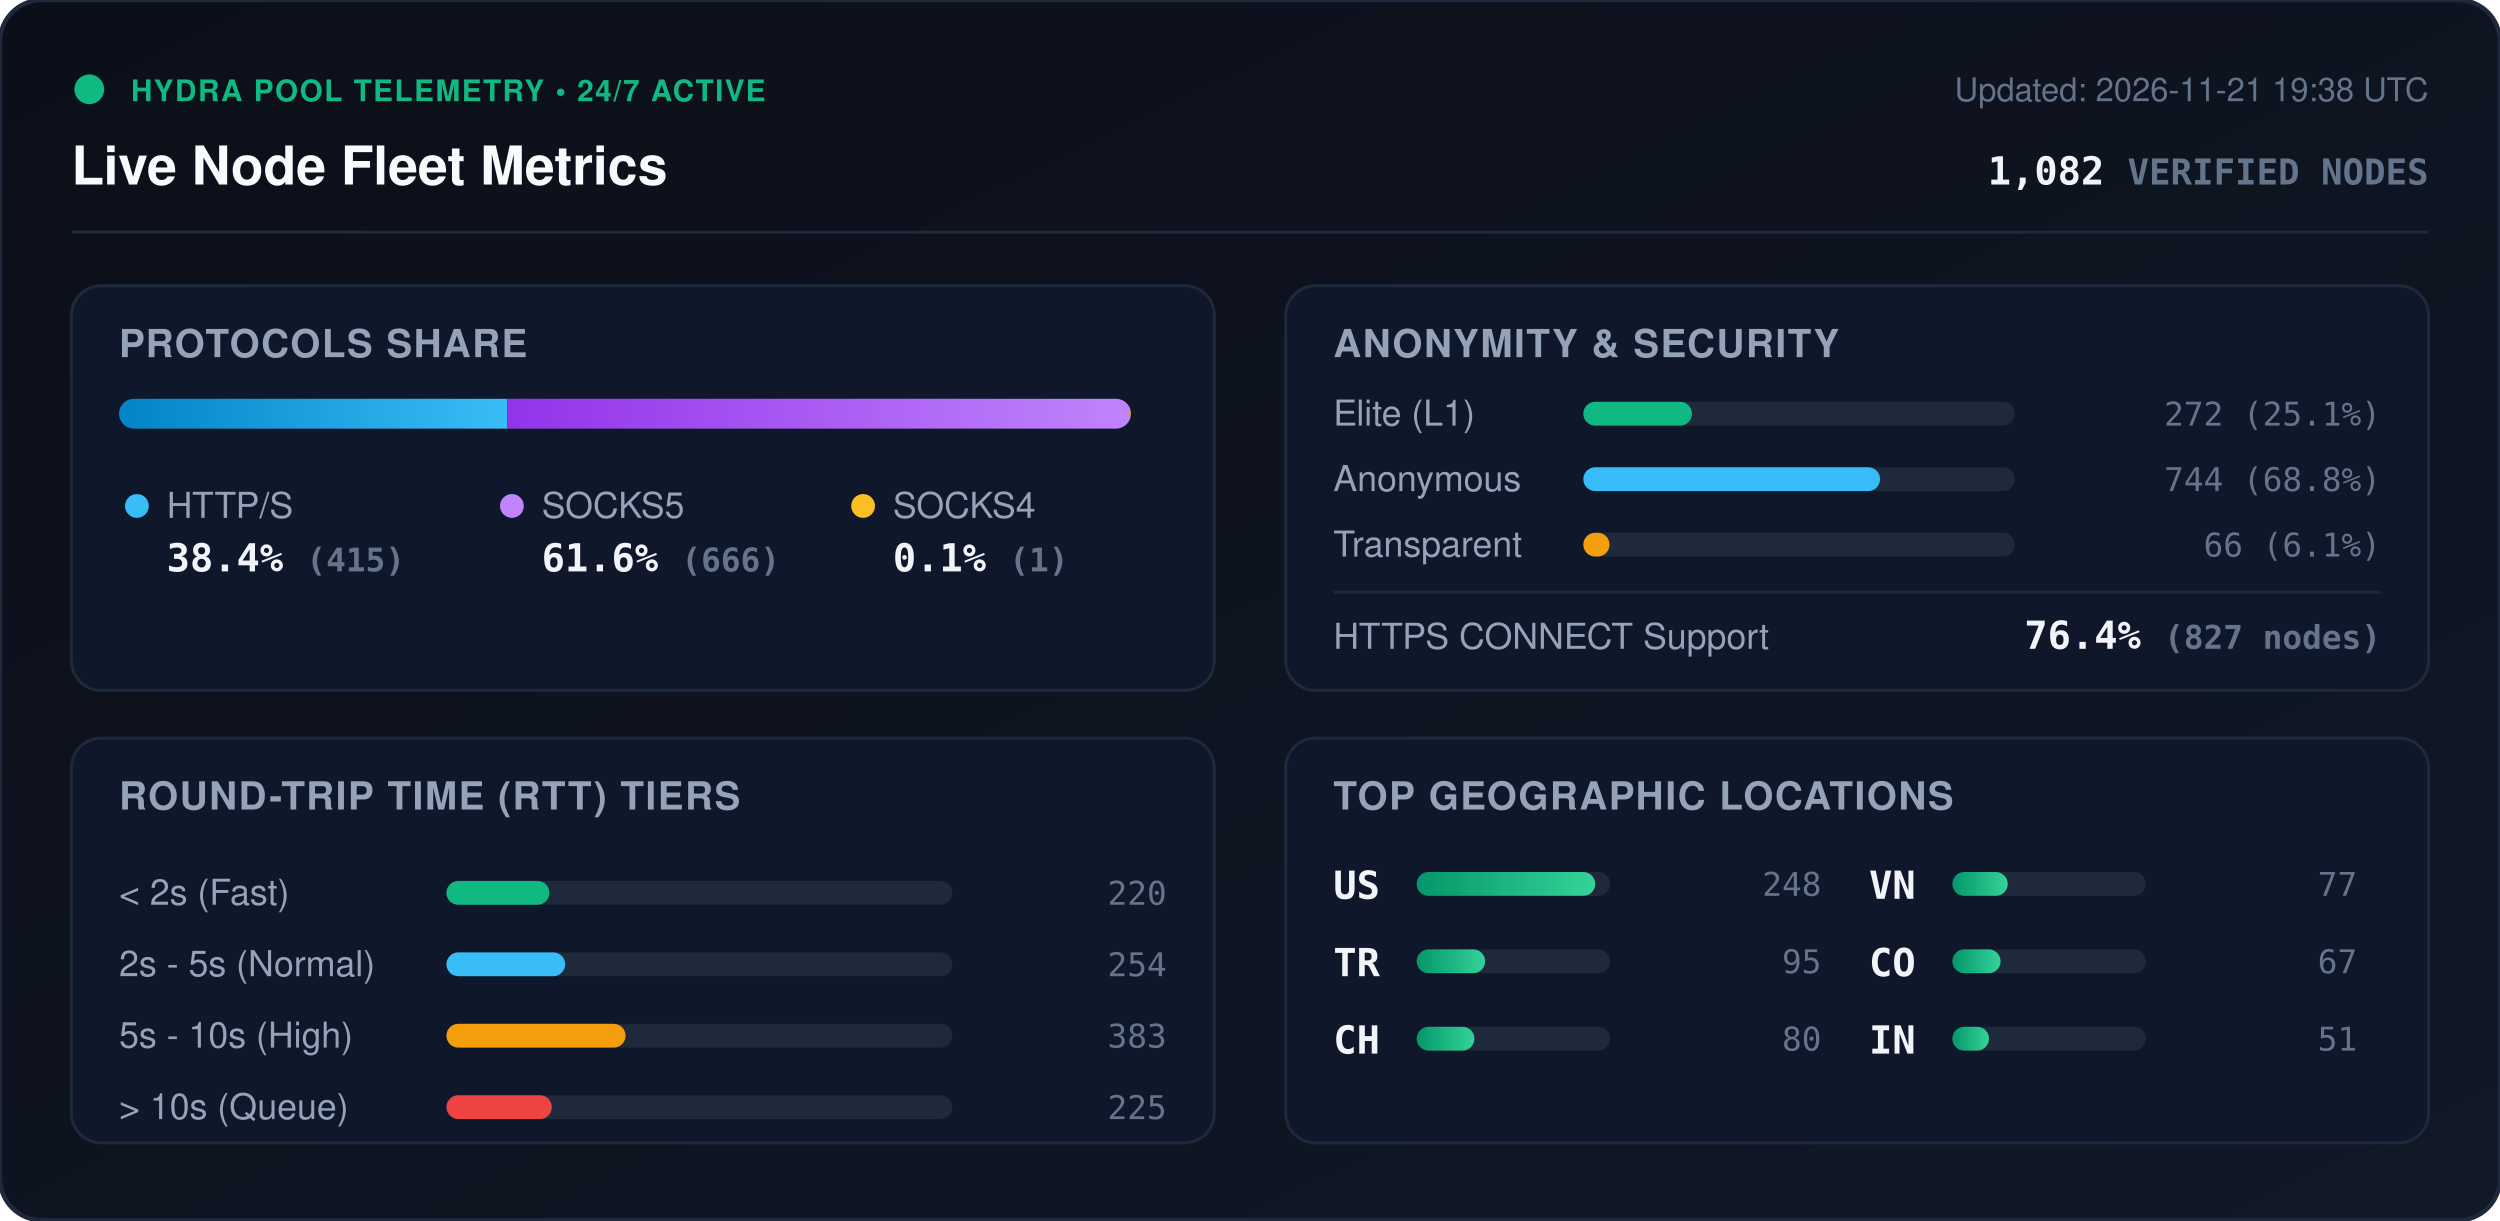
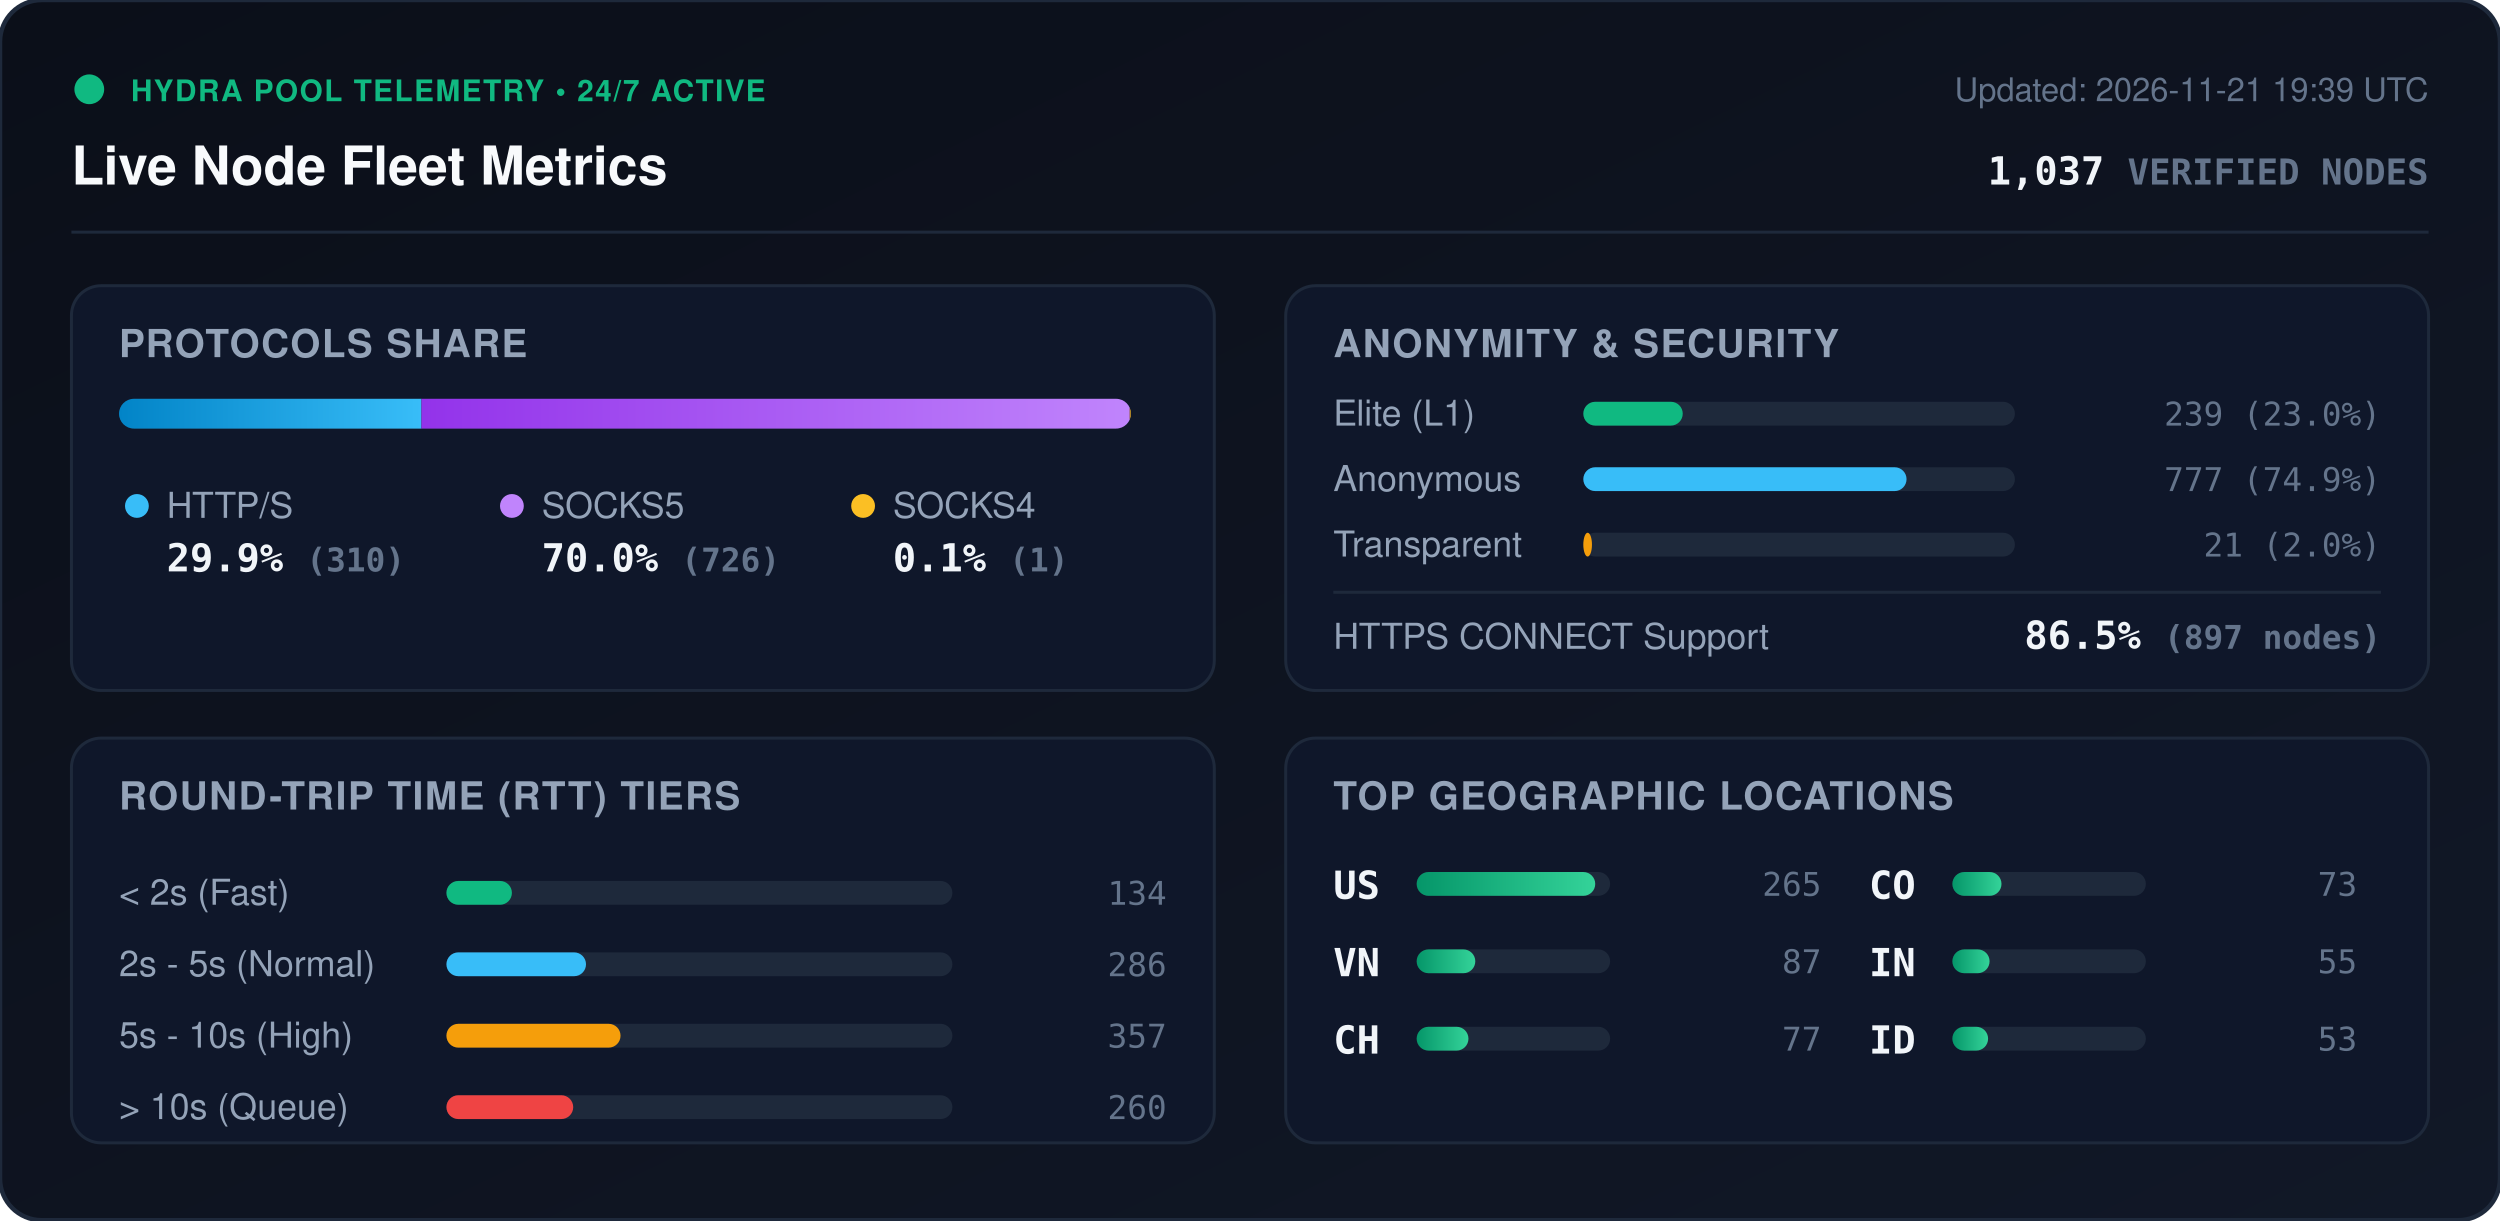
<svg xmlns="http://www.w3.org/2000/svg" viewBox="0 0 840 410" width="840" height="410" style="max-width: 100%; height: auto;">
  <defs>
    <linearGradient id="bg" x1="0%" y1="0%" x2="100%" y2="100%">
      <stop offset="0%" stop-color="#0b0f19" />
      <stop offset="100%" stop-color="#111827" />
    </linearGradient>
    <linearGradient id="bar-http" x1="0%" y1="0%" x2="100%" y2="0%">
      <stop offset="0%" stop-color="#0284c7" />
      <stop offset="100%" stop-color="#38bdf8" />
    </linearGradient>
    <linearGradient id="bar-socks5" x1="0%" y1="0%" x2="100%" y2="0%">
      <stop offset="0%" stop-color="#9333ea" />
      <stop offset="100%" stop-color="#c084fc" />
    </linearGradient>
    <linearGradient id="bar-socks4" x1="0%" y1="0%" x2="100%" y2="0%">
      <stop offset="0%" stop-color="#d97706" />
      <stop offset="100%" stop-color="#fbbf24" />
    </linearGradient>
    <linearGradient id="bar-green" x1="0%" y1="0%" x2="100%" y2="0%">
      <stop offset="0%" stop-color="#059669" />
      <stop offset="100%" stop-color="#34d399" />
    </linearGradient>
    <clipPath id="prog-track-clip">
      <rect width="340.0" height="10" rx="5" />
    </clipPath>
    <style>
      .title { font: 700 18px -apple-system, BlinkMacSystemFont, 'Segoe UI', Helvetica, Arial, sans-serif; fill: #f8fafc; }
      .sub { font: 500 11px -apple-system, BlinkMacSystemFont, 'Segoe UI', Helvetica, Arial, sans-serif; fill: #64748b; }
      .section-hdr { font: 600 13px -apple-system, BlinkMacSystemFont, 'Segoe UI', Helvetica, Arial, sans-serif; fill: #94a3b8; letter-spacing: 0.5px; }
      .metric-val { font: 700 13px -apple-system, BlinkMacSystemFont, 'Segoe UI', Helvetica, Arial, sans-serif; fill: #f1f5f9; }
      .metric-lbl { font: 500 12px -apple-system, BlinkMacSystemFont, 'Segoe UI', Helvetica, Arial, sans-serif; fill: #94a3b8; }
      .badge-txt { font: 700 10px -apple-system, BlinkMacSystemFont, 'Segoe UI', Helvetica, Arial, sans-serif; fill: #10b981; letter-spacing: 0.5px; }
      .mono { font-family: ui-monospace, SFMono-Regular, Menlo, Monaco, Consolas, monospace; }
      .pulse { animation: beacon 2s infinite ease-in-out; }
      @keyframes beacon { 0%, 100% { opacity: 1; } 50% { opacity: 0.35; } }
    </style>
  </defs>
  <rect width="840" height="410" rx="14" fill="url(#bg)" stroke="#1e293b" stroke-width="1.5" />
  <g transform="translate(24, 24)">
    <circle cx="6" cy="6" r="5" fill="#10b981" class="pulse" />
    <text x="20" y="10" class="badge-txt">HYDRA POOL TELEMETRY • 24/7 ACTIVE</text>
    <text x="0" y="38" class="title">Live Node Fleet Metrics</text>
-     <text x="792" y="10" text-anchor="end" class="sub">Updated: 2026-11-21 19:38 UTC</text>
-     <text x="792" y="38" text-anchor="end" class="metric-val mono" fill="#38bdf8">1,082 <tspan font-size="12" fill="#64748b">VERIFIED NODES</tspan>
+     <text x="792" y="10" text-anchor="end" class="sub">Updated: 2026-11-21 19:39 UTC</text>
+     <text x="792" y="38" text-anchor="end" class="metric-val mono" fill="#38bdf8">1,037 <tspan font-size="12" fill="#64748b">VERIFIED NODES</tspan>
    </text>
  </g>
  <line x1="24" y1="78" x2="816" y2="78" stroke="#1e293b" stroke-width="1" />
  <g transform="translate(24, 96)">
    <rect width="384" height="136" rx="10" fill="#0f172a" stroke="#1e293b" />
    <text x="16" y="24" class="section-hdr">PROTOCOLS SHARE</text>
    <g transform="translate(16, 38)">
      <rect width="340.0" height="10" rx="5" fill="#1e293b" />
      <g clip-path="url(#prog-track-clip)">
-         <rect x="0" width="130.4" height="10" fill="url(#bar-http)" />
-         <rect x="130.4" width="209.3" height="10" fill="url(#bar-socks5)" />
-         <rect x="339.7" width="0.3" height="10" fill="url(#bar-socks4)" />
+         <rect x="0" width="101.6" height="10" fill="url(#bar-http)" />
+         <rect x="101.6" width="238.0" height="10" fill="url(#bar-socks5)" />
+         <rect x="339.6" width="0.3" height="10" fill="url(#bar-socks4)" />
      </g>
    </g>
    <g transform="translate(16, 68)">
      <circle cx="6" cy="6" r="4" fill="#38bdf8" />
      <text x="16" y="10" class="metric-lbl">HTTP/S</text>
-       <text x="16" y="28" class="metric-val mono">38.4% <tspan font-size="11" fill="#64748b">(415)</tspan>
+       <text x="16" y="28" class="metric-val mono">29.9% <tspan font-size="11" fill="#64748b">(310)</tspan>
      </text>
      <circle cx="132" cy="6" r="4" fill="#c084fc" />
      <text x="142" y="10" class="metric-lbl">SOCKS5</text>
-       <text x="142" y="28" class="metric-val mono">61.6% <tspan font-size="11" fill="#64748b">(666)</tspan>
+       <text x="142" y="28" class="metric-val mono">70.0% <tspan font-size="11" fill="#64748b">(726)</tspan>
      </text>
      <circle cx="250" cy="6" r="4" fill="#fbbf24" />
      <text x="260" y="10" class="metric-lbl">SOCKS4</text>
      <text x="260" y="28" class="metric-val mono">0.1% <tspan font-size="11" fill="#64748b">(1)</tspan>
      </text>
    </g>
  </g>
  <g transform="translate(432, 96)">
    <rect width="384" height="136" rx="10" fill="#0f172a" stroke="#1e293b" />
    <text x="16" y="24" class="section-hdr">ANONYMITY &amp; SECURITY</text>
    <text x="16" y="47" class="metric-lbl">Elite (L1)</text>
    <rect x="100" y="39" width="145.0" height="8" rx="4" fill="#1e293b" />
-     <rect x="100" y="39" width="36.5" height="8" rx="4" fill="#10b981" />
-     <text x="368" y="47" text-anchor="end" class="mono sub" fill="#e2e8f0">272 (25.1%)</text>
+     <rect x="100" y="39" width="33.4" height="8" rx="4" fill="#10b981" />
+     <text x="368" y="47" text-anchor="end" class="mono sub" fill="#e2e8f0">239 (23.0%)</text>
    <text x="16" y="69" class="metric-lbl">Anonymous</text>
    <rect x="100" y="61" width="145.0" height="8" rx="4" fill="#1e293b" />
-     <rect x="100" y="61" width="99.7" height="8" rx="4" fill="#38bdf8" />
-     <text x="368" y="69" text-anchor="end" class="mono sub" fill="#e2e8f0">744 (68.8%)</text>
+     <rect x="100" y="61" width="108.6" height="8" rx="4" fill="#38bdf8" />
+     <text x="368" y="69" text-anchor="end" class="mono sub" fill="#e2e8f0">777 (74.9%)</text>
    <text x="16" y="91" class="metric-lbl">Transparent</text>
    <rect x="100" y="83" width="145.0" height="8" rx="4" fill="#1e293b" />
-     <rect x="100" y="83" width="8.8" height="8" rx="4" fill="#f59e0b" />
-     <text x="368" y="91" text-anchor="end" class="mono sub" fill="#e2e8f0">66 (6.1%)</text>
+     <rect x="100" y="83" width="2.9" height="8" rx="4" fill="#f59e0b" />
+     <text x="368" y="91" text-anchor="end" class="mono sub" fill="#e2e8f0">21 (2.0%)</text>
    <line x1="16" y1="103" x2="368" y2="103" stroke="#1e293b" stroke-width="1" />
    <text x="16" y="122" class="metric-lbl">HTTPS CONNECT Support</text>
-     <text x="368" y="122" text-anchor="end" class="metric-val mono" fill="#34d399">76.4% <tspan font-size="11" fill="#64748b">(827 nodes)</tspan>
+     <text x="368" y="122" text-anchor="end" class="metric-val mono" fill="#34d399">86.5% <tspan font-size="11" fill="#64748b">(897 nodes)</tspan>
    </text>
  </g>
  <g transform="translate(24, 248)">
    <rect width="384" height="136" rx="10" fill="#0f172a" stroke="#1e293b" />
    <text x="16" y="24" class="section-hdr">ROUND-TRIP TIME (RTT) TIERS</text>
    <g transform="translate(16, 42)">
      <text x="0" y="14" class="metric-lbl">&lt; 2s (Fast)</text>
      <rect x="110" y="6" width="170" height="8" rx="4" fill="#1e293b" />
-       <rect x="110" y="6" width="34.6" height="8" rx="4" fill="#10b981" />
-       <text x="352" y="14" text-anchor="end" class="mono sub">220</text>
+       <rect x="110" y="6" width="22.0" height="8" rx="4" fill="#10b981" />
+       <text x="352" y="14" text-anchor="end" class="mono sub">134</text>
      <text x="0" y="38" class="metric-lbl">2s - 5s (Normal)</text>
      <rect x="110" y="30" width="170" height="8" rx="4" fill="#1e293b" />
-       <rect x="110" y="30" width="39.9" height="8" rx="4" fill="#38bdf8" />
-       <text x="352" y="38" text-anchor="end" class="mono sub">254</text>
+       <rect x="110" y="30" width="46.9" height="8" rx="4" fill="#38bdf8" />
+       <text x="352" y="38" text-anchor="end" class="mono sub">286</text>
      <text x="0" y="62" class="metric-lbl">5s - 10s (High)</text>
      <rect x="110" y="54" width="170" height="8" rx="4" fill="#1e293b" />
-       <rect x="110" y="54" width="60.2" height="8" rx="4" fill="#f59e0b" />
-       <text x="352" y="62" text-anchor="end" class="mono sub">383</text>
+       <rect x="110" y="54" width="58.5" height="8" rx="4" fill="#f59e0b" />
+       <text x="352" y="62" text-anchor="end" class="mono sub">357</text>
      <text x="0" y="86" class="metric-lbl">&gt; 10s (Queue)</text>
      <rect x="110" y="78" width="170" height="8" rx="4" fill="#1e293b" />
-       <rect x="110" y="78" width="35.4" height="8" rx="4" fill="#ef4444" />
-       <text x="352" y="86" text-anchor="end" class="mono sub">225</text>
+       <rect x="110" y="78" width="42.6" height="8" rx="4" fill="#ef4444" />
+       <text x="352" y="86" text-anchor="end" class="mono sub">260</text>
    </g>
  </g>
  <g transform="translate(432, 248)">
    <rect width="384" height="136" rx="10" fill="#0f172a" stroke="#1e293b" />
    <text x="16" y="24" class="section-hdr">TOP GEOGRAPHIC LOCATIONS</text>
    <g transform="translate(16, 42)">
      <g transform="translate(0, 0)">
        <text x="0" y="12" class="mono metric-val" font-size="12">US</text>
        <rect x="28" y="3" width="65" height="8" rx="4" fill="#1e293b" />
        <rect x="28" y="3" width="60.0" height="8" rx="4" fill="url(#bar-green)" />
-         <text x="164" y="11" text-anchor="end" class="mono sub">248</text>
+         <text x="164" y="11" text-anchor="end" class="mono sub">265</text>
      </g>
      <g transform="translate(0, 26)">
-         <text x="0" y="12" class="mono metric-val" font-size="12">TR</text>
+         <text x="0" y="12" class="mono metric-val" font-size="12">VN</text>
        <rect x="28" y="3" width="65" height="8" rx="4" fill="#1e293b" />
-         <rect x="28" y="3" width="23.0" height="8" rx="4" fill="url(#bar-green)" />
-         <text x="164" y="11" text-anchor="end" class="mono sub">95</text>
+         <rect x="28" y="3" width="19.7" height="8" rx="4" fill="url(#bar-green)" />
+         <text x="164" y="11" text-anchor="end" class="mono sub">87</text>
      </g>
      <g transform="translate(0, 52)">
        <text x="0" y="12" class="mono metric-val" font-size="12">CH</text>
        <rect x="28" y="3" width="65" height="8" rx="4" fill="#1e293b" />
-         <rect x="28" y="3" width="19.4" height="8" rx="4" fill="url(#bar-green)" />
-         <text x="164" y="11" text-anchor="end" class="mono sub">80</text>
+         <rect x="28" y="3" width="17.4" height="8" rx="4" fill="url(#bar-green)" />
+         <text x="164" y="11" text-anchor="end" class="mono sub">77</text>
      </g>
      <g transform="translate(180, 0)">
-         <text x="0" y="12" class="mono metric-val" font-size="12">VN</text>
+         <text x="0" y="12" class="mono metric-val" font-size="12">CO</text>
        <rect x="28" y="3" width="65" height="8" rx="4" fill="#1e293b" />
-         <rect x="28" y="3" width="18.6" height="8" rx="4" fill="url(#bar-green)" />
-         <text x="164" y="11" text-anchor="end" class="mono sub">77</text>
+         <rect x="28" y="3" width="16.5" height="8" rx="4" fill="url(#bar-green)" />
+         <text x="164" y="11" text-anchor="end" class="mono sub">73</text>
      </g>
      <g transform="translate(180, 26)">
-         <text x="0" y="12" class="mono metric-val" font-size="12">CO</text>
+         <text x="0" y="12" class="mono metric-val" font-size="12">IN</text>
        <rect x="28" y="3" width="65" height="8" rx="4" fill="#1e293b" />
-         <rect x="28" y="3" width="16.2" height="8" rx="4" fill="url(#bar-green)" />
-         <text x="164" y="11" text-anchor="end" class="mono sub">67</text>
+         <rect x="28" y="3" width="12.5" height="8" rx="4" fill="url(#bar-green)" />
+         <text x="164" y="11" text-anchor="end" class="mono sub">55</text>
      </g>
      <g transform="translate(180, 52)">
-         <text x="0" y="12" class="mono metric-val" font-size="12">IN</text>
+         <text x="0" y="12" class="mono metric-val" font-size="12">ID</text>
        <rect x="28" y="3" width="65" height="8" rx="4" fill="#1e293b" />
-         <rect x="28" y="3" width="12.3" height="8" rx="4" fill="url(#bar-green)" />
-         <text x="164" y="11" text-anchor="end" class="mono sub">51</text>
+         <rect x="28" y="3" width="12.0" height="8" rx="4" fill="url(#bar-green)" />
+         <text x="164" y="11" text-anchor="end" class="mono sub">53</text>
      </g>
    </g>
  </g>
</svg>
